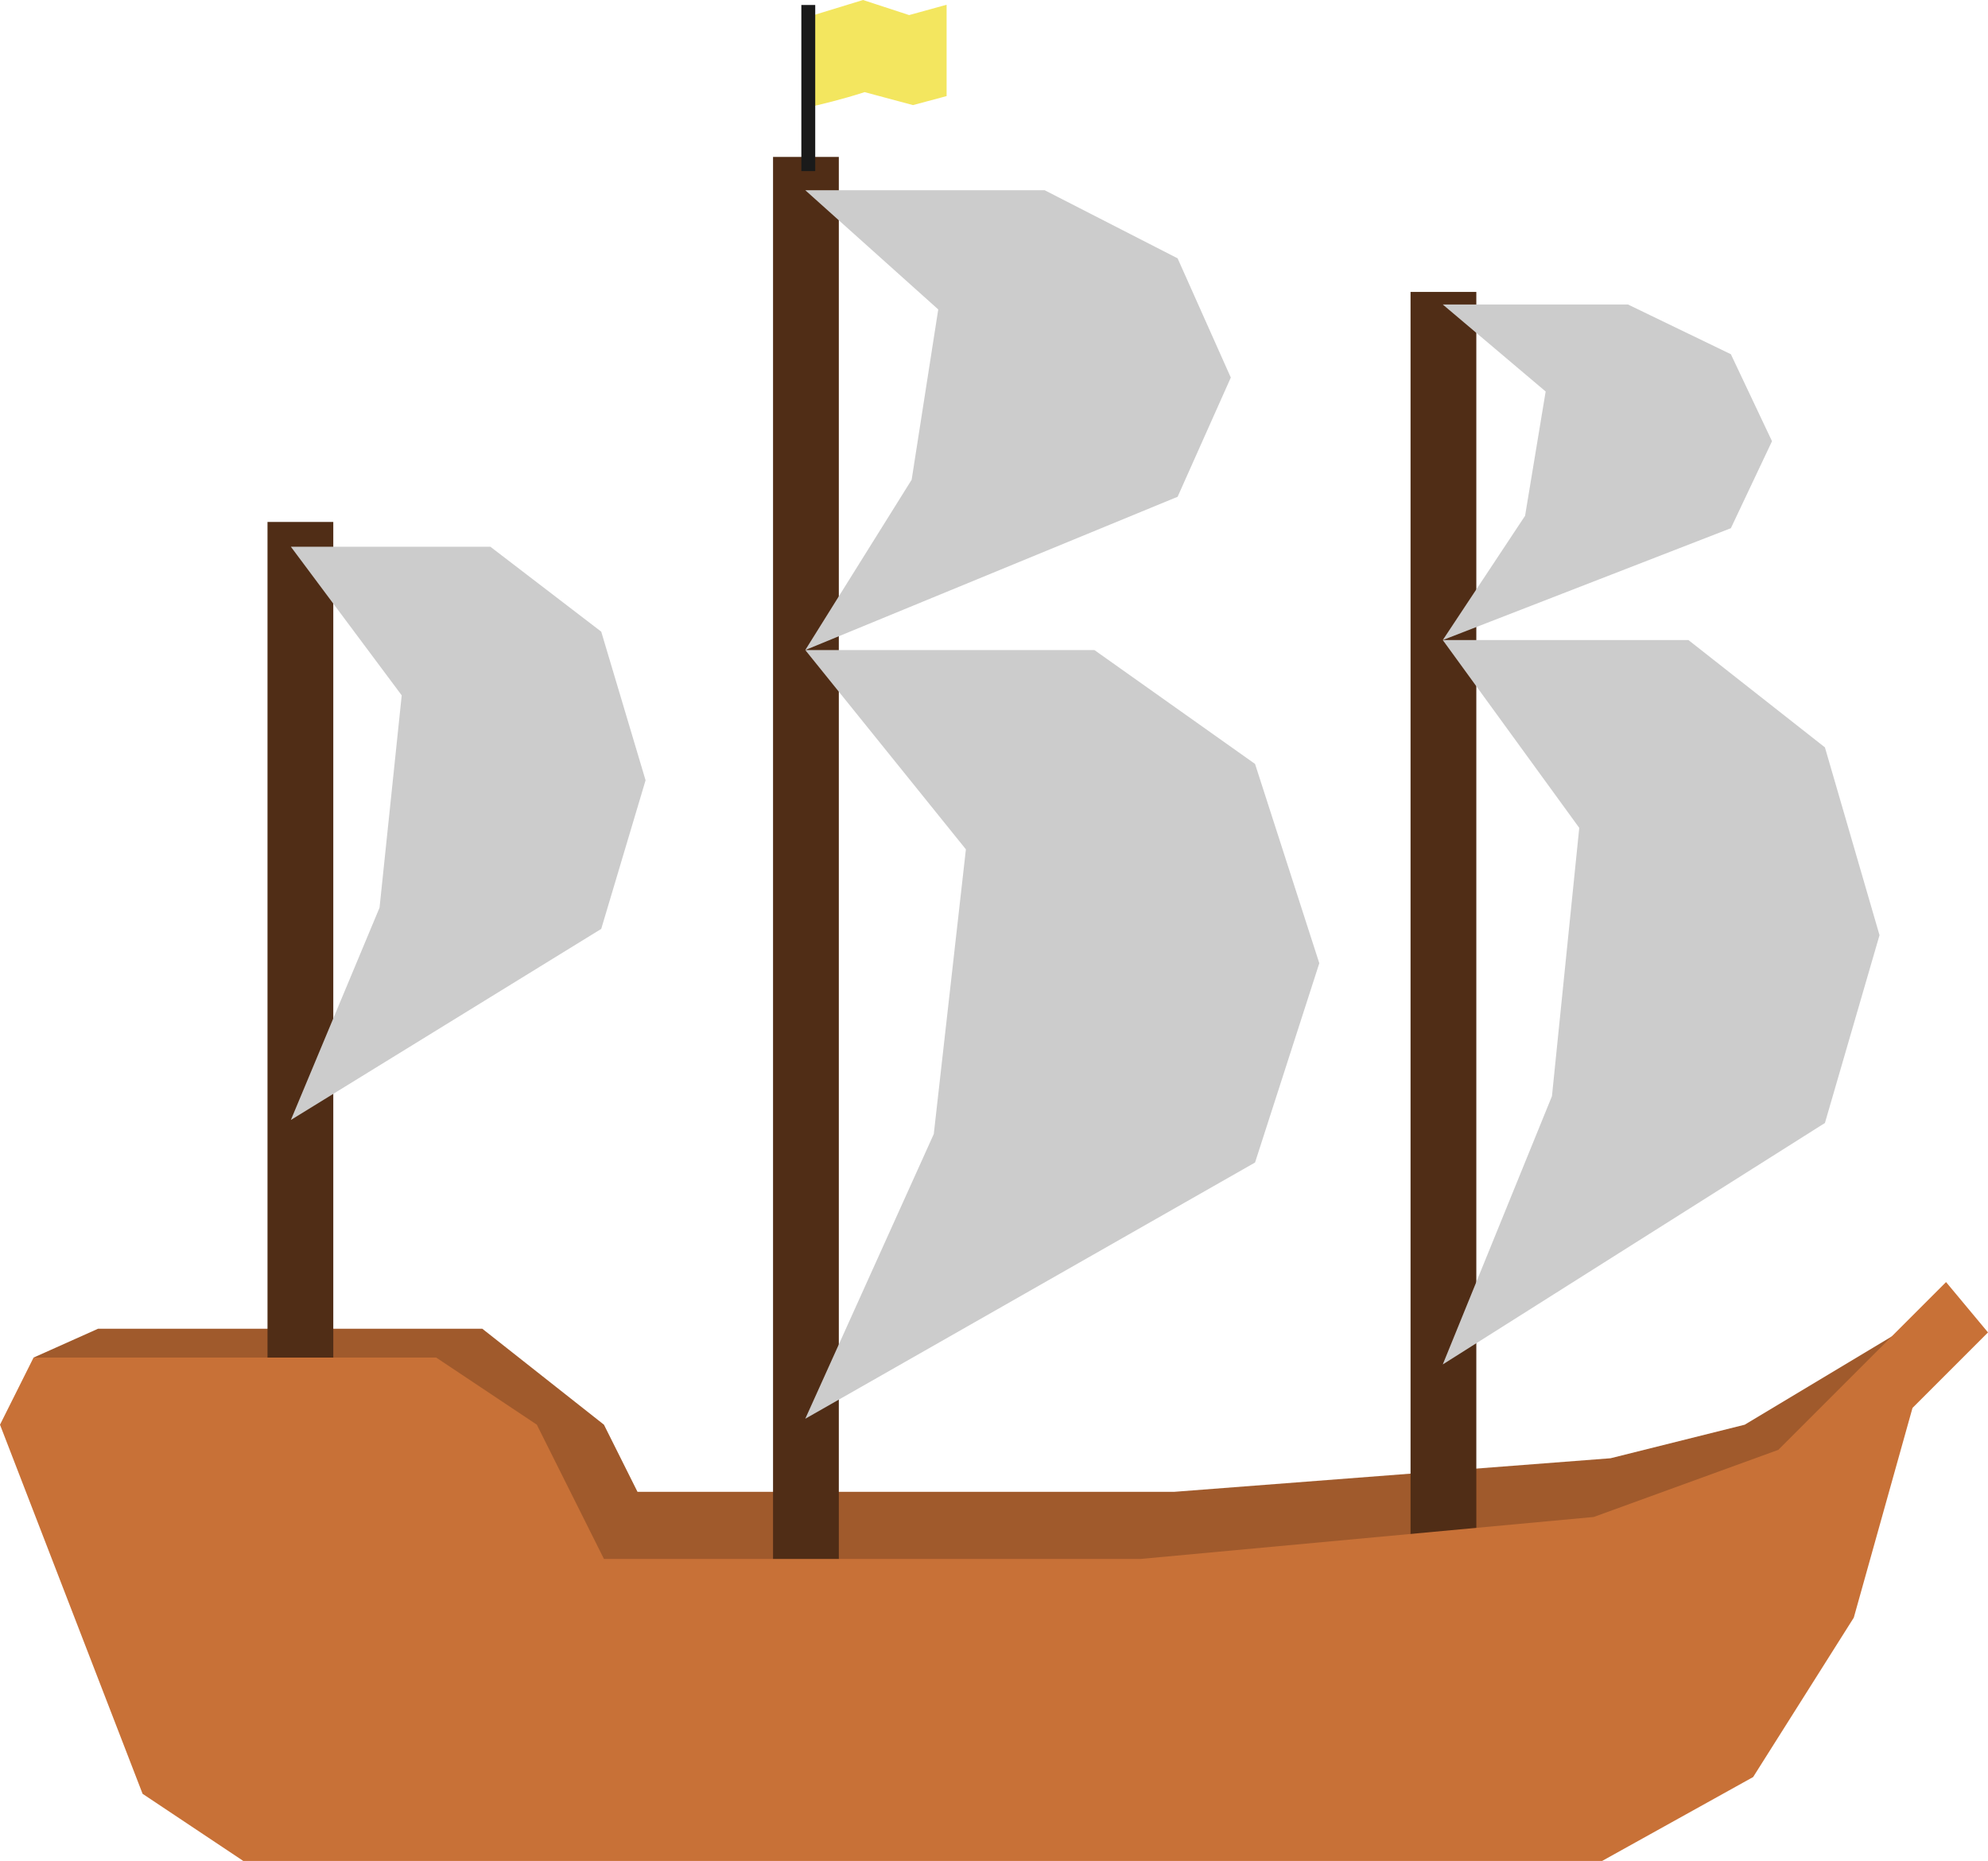
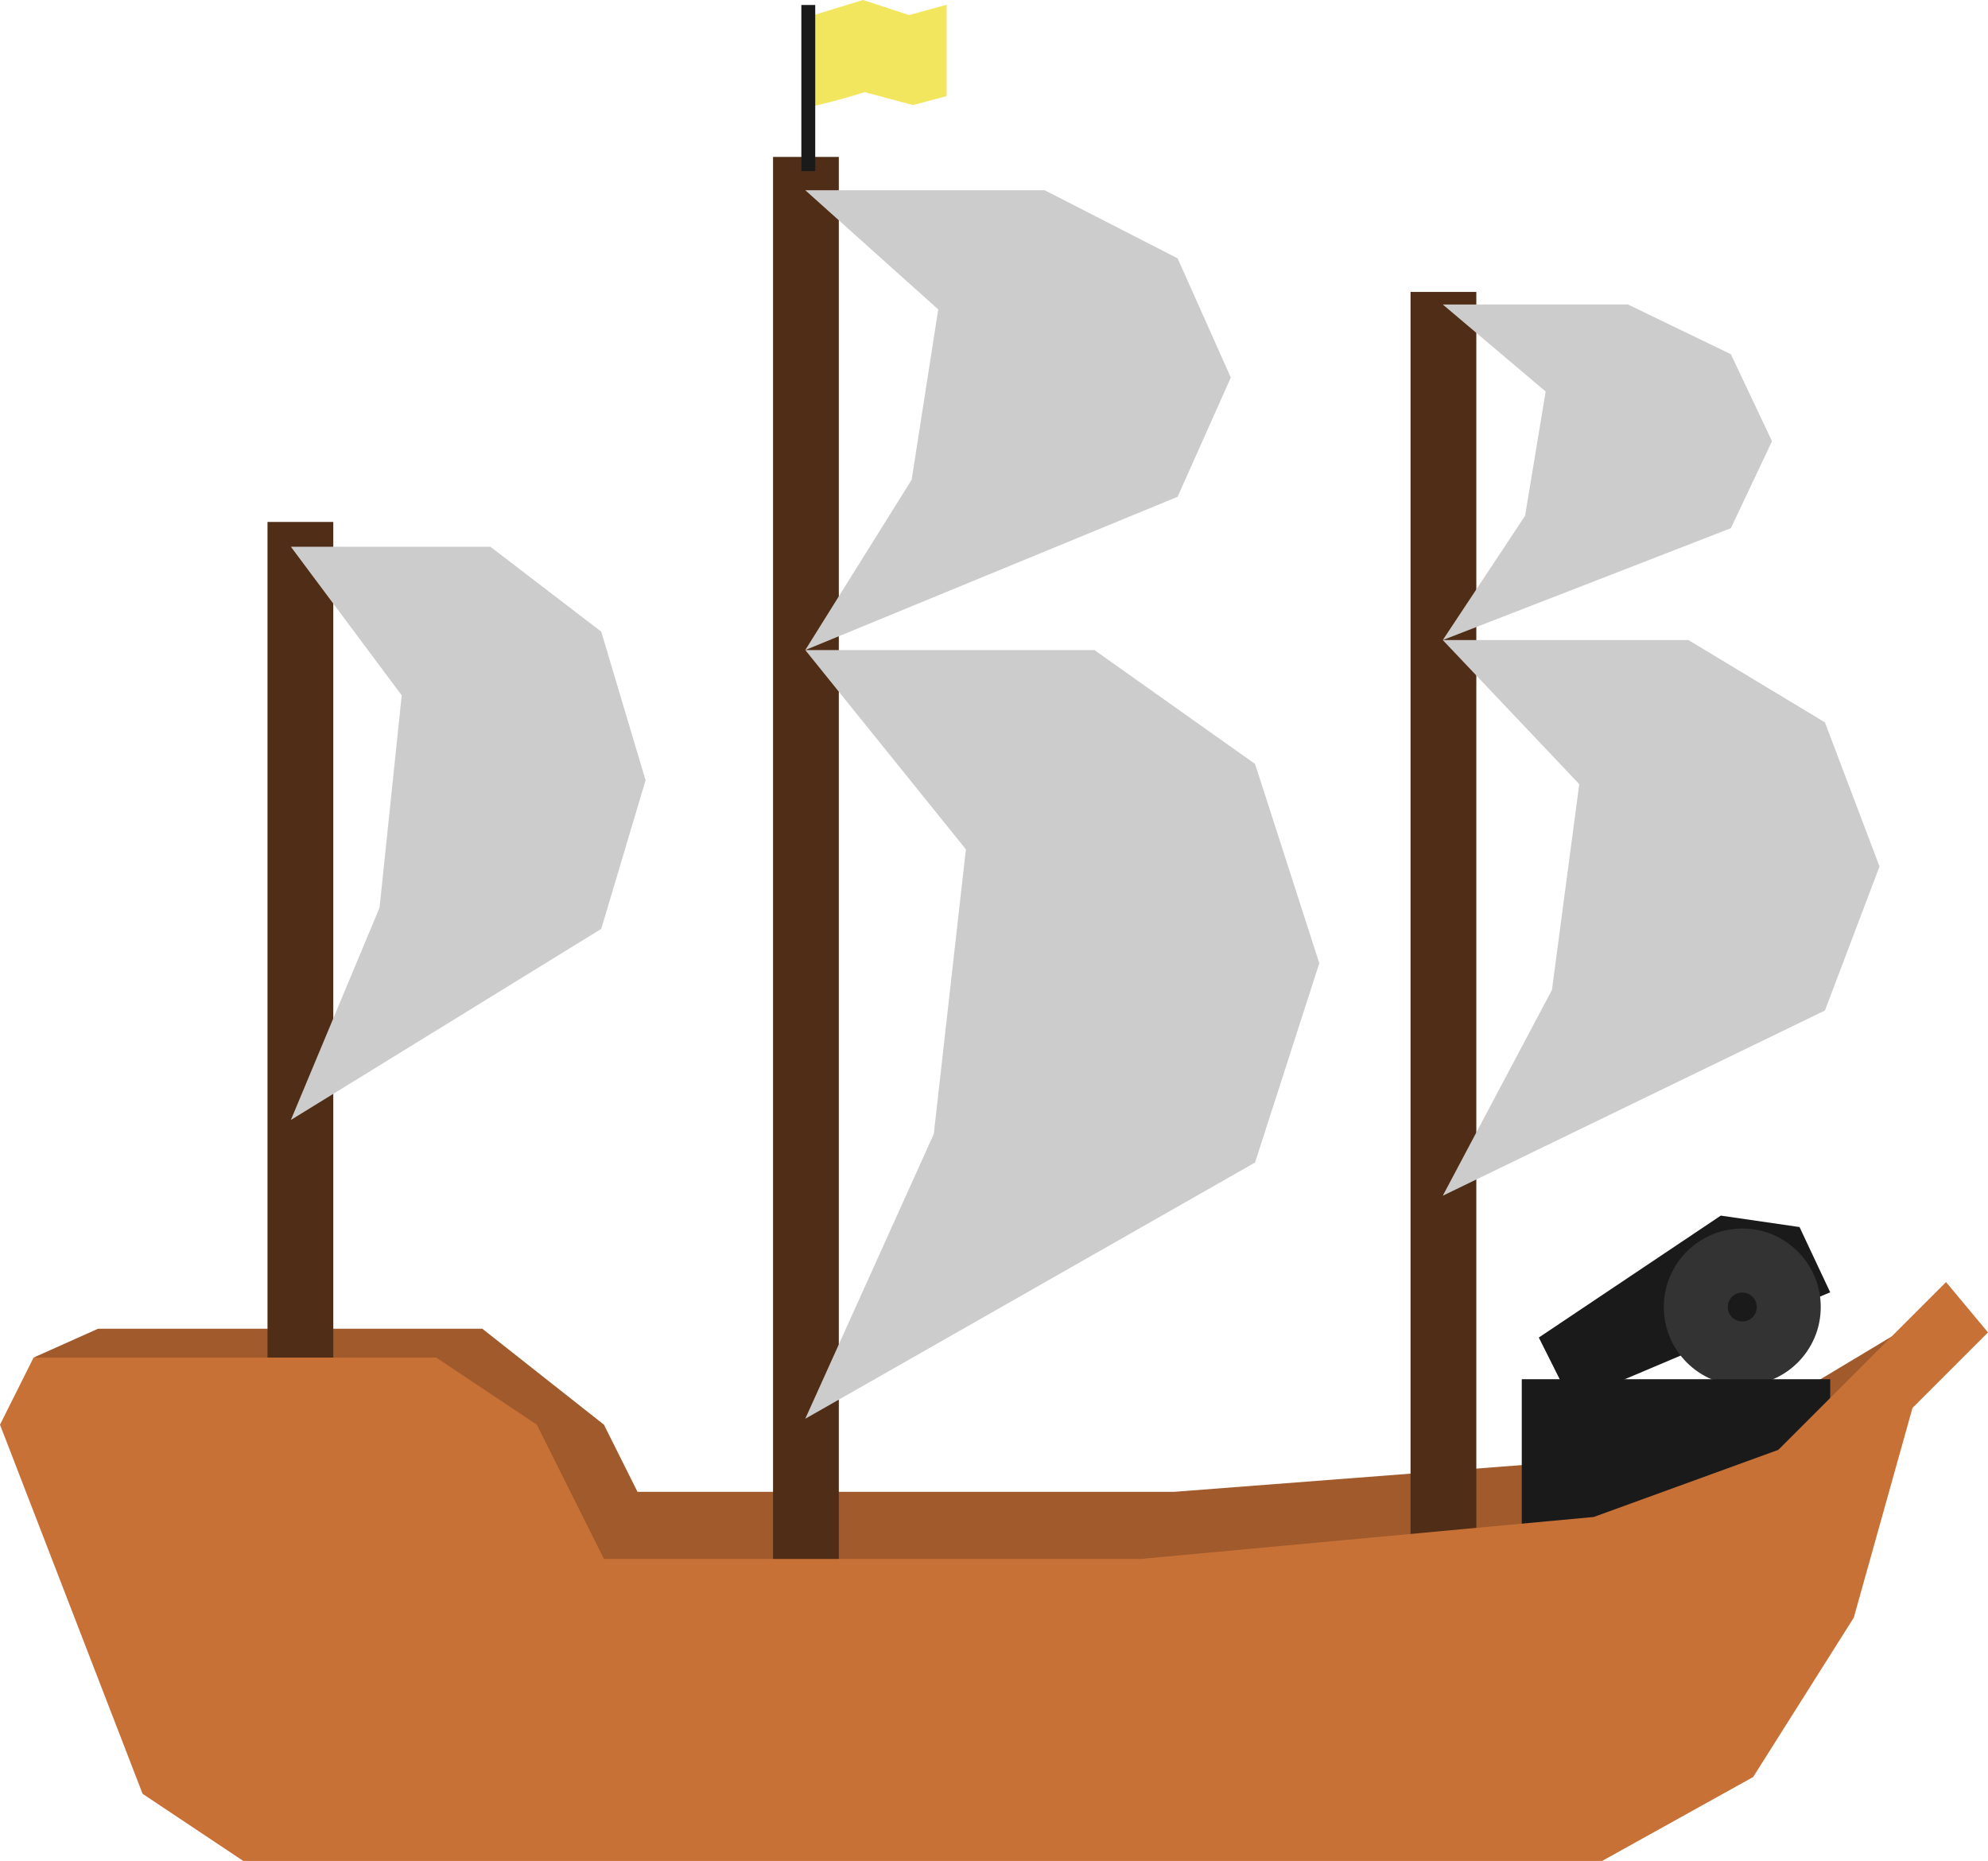
<svg xmlns="http://www.w3.org/2000/svg" width="1185" height="1109.123" viewBox="0 0 1185 1109.123" version="1.1" id="svg5">
  <defs id="defs2" />
  <g id="layer1" transform="translate(-318.204,133.4583)">
    <path style="fill:#a05a2c;stroke:none;stroke-width:1px;stroke-linecap:butt;stroke-linejoin:miter;stroke-opacity:1" d="m 605.704,658.477 72.5,57.188 20,40 H 1018.204 l 260,-20 80,-20 100,-60 -140,160 H 578.204 l -240,-140 38.438,-17.188 z" id="path2924" />
    <rect style="fill:#502d16;stroke:none;stroke-width:0.74;stroke-linejoin:round;paint-order:stroke markers fill;stop-color:#000000" id="rect4198" width="39.207" height="522.595" x="477.658" y="177.623" />
    <rect style="fill:#502d16;stroke:none;stroke-width:0.905;stroke-linejoin:round;paint-order:stroke markers fill;stop-color:#000000" id="rect2289" width="39.207" height="780.138" x="1158.997" y="40.527" />
    <rect style="fill:#502d16;stroke:none;stroke-width:0.95;stroke-linejoin:round;paint-order:stroke markers fill;stop-color:#000000" id="rect2372" width="39.207" height="860.595" x="778.997" y="-39.93" />
-     <path style="fill:#c87137;stroke:none;stroke-width:1px;stroke-linecap:butt;stroke-linejoin:miter;stroke-opacity:1" d="M 463.204,975.665 H 1273.204 l 90,-50 60,-95 35,-125 45,-45 -25,-30 -100,100 -110,40 -270,25 H 678.204 l -40,-80 -60,-40 h -240 l -20,40 85,220 z" id="path857" />
-     <path style="fill:#cccccc;stroke:none;stroke-width:0.806px;stroke-linecap:butt;stroke-linejoin:miter;stroke-opacity:1" d="m 1324.644,248.022 81.356,63.959 32.542,111.929 -32.542,111.929 -227.796,143.908 65.085,-159.898 16.271,-159.898 -81.356,-111.929 z" id="path4270" />
+     <path style="fill:#cccccc;stroke:none;stroke-width:0.706px;stroke-linecap:butt;stroke-linejoin:miter;stroke-opacity:1" d="m 1324.644,248.022 81.356,49.064 32.542,85.862 -32.542,85.862 -227.796,110.394 65.085,-122.66 16.271,-122.66 -81.356,-85.862 z" id="path4270" />
    <path style="fill:#cccccc;stroke:none;stroke-width:0.634px;stroke-linecap:butt;stroke-linejoin:miter;stroke-opacity:1" d="m 940.885,-20.091 79.267,40.602 31.707,71.054 -31.707,71.054 -221.948,91.355 63.414,-101.505 15.853,-101.505 -79.267,-71.054 z" id="path5139" />
    <path style="fill:#cccccc;stroke:none;stroke-width:0.647px;stroke-linecap:butt;stroke-linejoin:miter;stroke-opacity:1" d="m 610.515,192.402 66.071,50.614 26.429,88.574 -26.429,88.574 -185,113.881 52.857,-126.535 13.214,-126.535 -66.071,-88.574 z" id="path4200" />
    <path style="fill:#f3e65f;fill-opacity:1;stroke:none;stroke-width:0.329px;stroke-linecap:butt;stroke-linejoin:miter;stroke-opacity:1" d="m 797.684,-122.762 34.951,-10.696 27.478,8.988 22.342,-6.163 v 54.442 l -20.037,5.369 -28.831,-7.725 c -14.335,4.609 -25.043,7.041 -36.07,9.665 z" id="path4388" />
    <rect style="fill:#1a1a1a;stroke:none;stroke-width:0.148;stroke-linejoin:round;paint-order:stroke markers fill;stop-color:#000000" id="rect4353" width="8.271" height="99.004" x="795.871" y="-130.488" />
    <path style="fill:#cccccc;stroke:none;stroke-width:0.901px;stroke-linecap:butt;stroke-linejoin:miter;stroke-opacity:1" d="m 970.556,253.973 95.751,67.874 38.3,118.779 -38.3,118.779 -268.103,152.715 76.601,-169.684 19.15,-169.684 -95.751,-118.779 z" id="path5541" />
    <path style="fill:#cccccc;stroke:none;stroke-width:0.477px;stroke-linecap:butt;stroke-linejoin:miter;stroke-opacity:1" d="m 1288.598,48.022 61.33,29.63 24.532,51.852 -24.532,51.852 -171.724,66.667 49.064,-74.074 12.266,-74.074 -61.33,-51.852 z" id="path5559" />
+     <g id="g4040" transform="translate(8.961222,-106.2326)">
+       <path id="rect1899" style="fill:#1a1a1a;stroke-width:2.766;stroke-linejoin:round;paint-order:stroke markers fill;stop-color:#000000" d="m 1226.487,769.95 108.489,-72.669 46.926,6.822 18.276,38.881 -130.042,55.026 -30.201,-1.25 z" />
+       <circle style="fill:#333333;stroke:none;stroke-width:10;stroke-linejoin:round;stroke-miterlimit:4;stroke-dasharray:none;paint-order:stroke markers fill;stop-color:#000000" id="path1056" cx="1347.776" cy="751.755" r="46.775" />
+       <circle style="fill:#1a1a1a;stroke:none;stroke-width:1.846;stroke-linejoin:round;stroke-miterlimit:4;stroke-dasharray:none;paint-order:stroke markers fill;stop-color:#000000" id="circle3947" cx="1347.776" cy="751.755" r="8.633" />
+     </g>
+     <rect style="fill:#1a1a1a;stroke:none;stroke-width:0.621;stroke-linejoin:round;paint-order:stroke markers fill;stop-color:#000000" id="rect4064" width="183.851" height="107.167" x="1225.289" y="688.557" />
+     <path style="fill:#c87137;stroke:none;stroke-width:1px;stroke-linecap:butt;stroke-linejoin:miter;stroke-opacity:1" d="M 463.204,975.665 H 1273.204 l 90,-50 60,-95 35,-125 45,-45 -25,-30 -100,100 -110,40 -270,25 H 678.204 l -40,-80 -60,-40 h -240 l -20,40 85,220 z" id="path857" />
  </g>
</svg>
